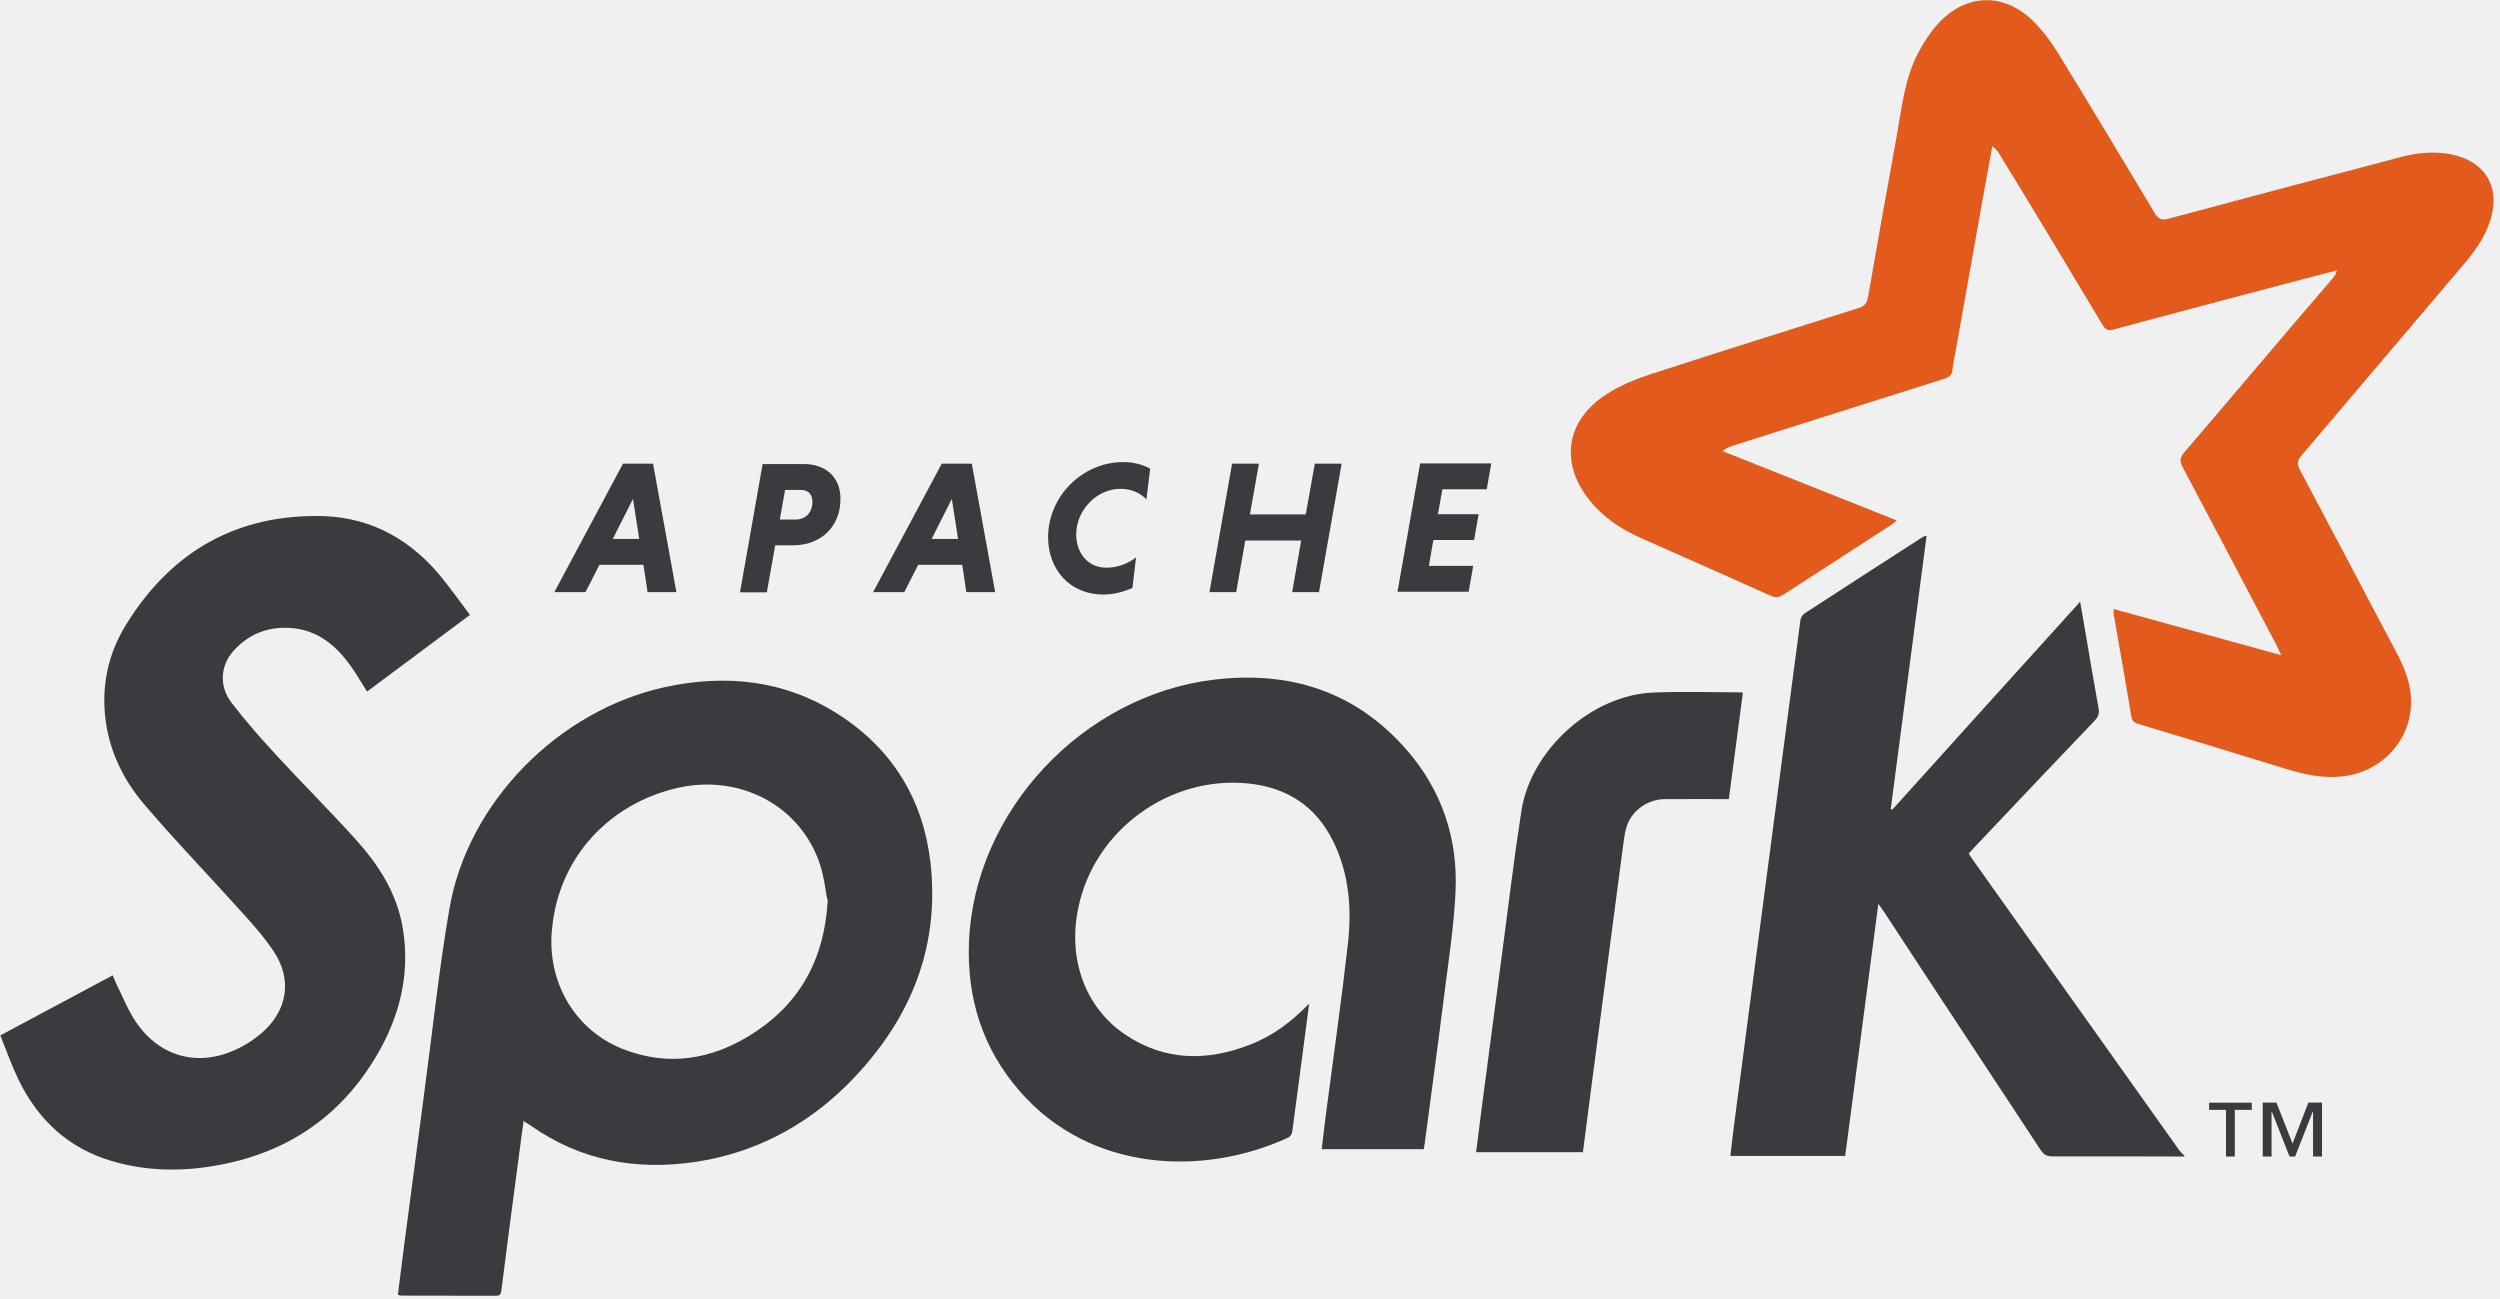
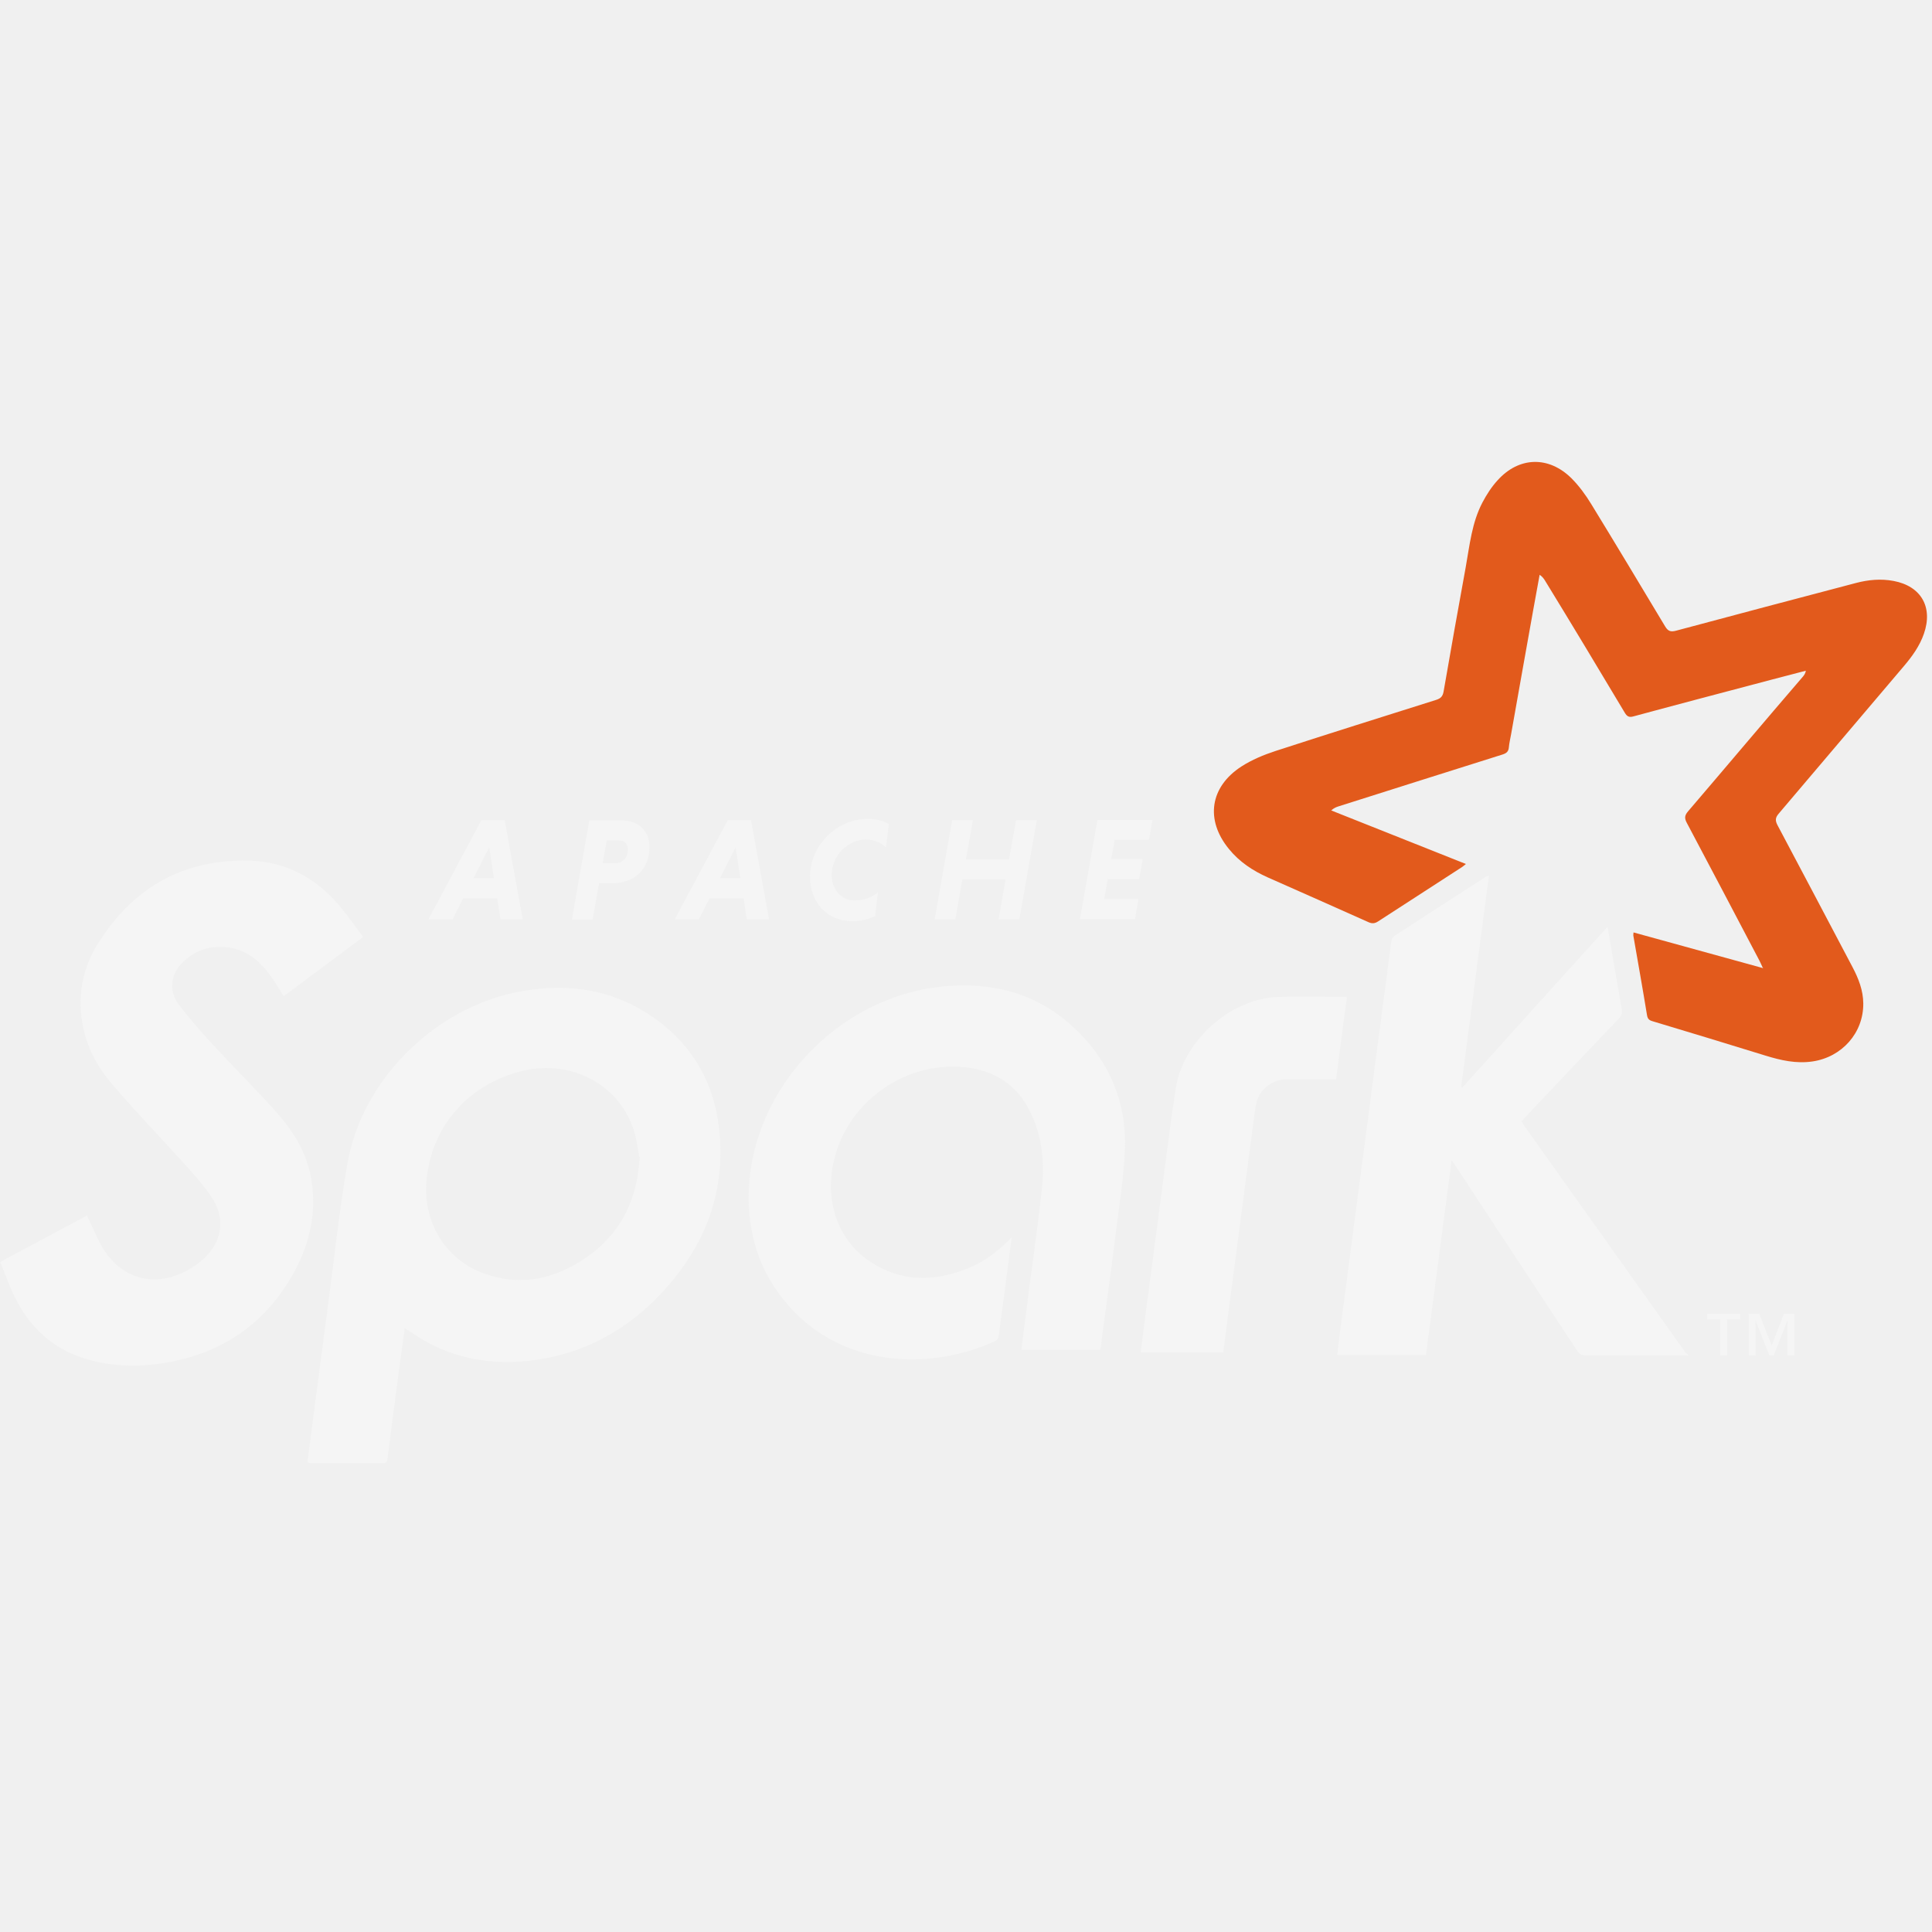
- <svg xmlns="http://www.w3.org/2000/svg" version="1.1" viewBox="0 0 414 215" xml:space="preserve">
-   <g transform="matrix(1.33 0 0 1.33 0 4.05e-6)">
-     <path d="m284 81.5c-.269-.575-.39-.864-.535-1.14-3.89-7.4-7.77-14.8-11.7-22.2-.394-.742-.344-1.18.195-1.82 6.19-7.23 12.3-14.5 18.5-21.7.219-.254.414-.523.496-.976-1.8.469-3.6.933-5.41 1.41-7.47 1.98-15 3.95-22.4 5.96-.695.187-1.01-.016-1.36-.594-4.24-7.09-8.51-14.2-12.8-21.2-.219-.367-.458-.723-.926-1.03-.344 1.89-.692 3.77-1.03 5.66-1.19 6.67-2.38 13.3-3.56 20-.129.719-.305 1.44-.367 2.16-.059.688-.414.942-1.04 1.14-8.81 2.77-17.6 5.56-26.4 8.35-.386.121-.765.281-1.18.656 7.2 2.86 14.4 5.72 21.7 8.63-.266.211-.442.375-.637.5-4.5 2.91-9.01 5.82-13.5 8.74-.539.352-.965.402-1.57.129-5.38-2.42-10.8-4.8-16.2-7.2-2.42-1.08-4.59-2.51-6.28-4.59-3.83-4.68-3.07-10 2.03-13.3 1.67-1.07 3.57-1.86 5.46-2.48 8.63-2.81 17.3-5.52 25.9-8.24.726-.231 1.06-.555 1.2-1.34 1.16-6.68 2.35-13.4 3.56-20 .644-3.57.984-7.22 2.72-10.5.665-1.26 1.46-2.49 2.42-3.54 3.44-3.82 8.23-3.96 11.9-.328 1.23 1.23 2.28 2.67 3.19 4.16 4 6.53 7.94 13.1 11.9 19.7.465.777.883.933 1.74.707 9.65-2.59 19.3-5.14 29-7.69 2-.527 4.01-.718 6.06-.335 4.45.832 6.4 4.22 4.89 8.53-.683 1.96-1.87 3.61-3.2 5.18-6.74 7.93-13.5 15.9-20.2 23.8-.551.648-.562 1.11-.18 1.84 4.04 7.61 8.04 15.2 12.1 22.9.961 1.82 1.7 3.72 1.72 5.81.047 4.76-3.44 8.66-8.17 9.36-2.65.387-5.11-.179-7.6-.945-6.05-1.87-12.1-3.71-18.2-5.54-.563-.168-.778-.391-.879-.996-.696-4.27-1.46-8.53-2.2-12.8-.019-.117.016-.242.036-.504 6.91 1.91 13.8 3.79 20.9 5.76" style="fill-rule:evenodd;fill:#e25a1c" />
-     <path d="m272 144c-5.46-.008-10.9-.035-16.4-.011-.723 0-1.13-.207-1.53-.821-6.46-9.84-13-19.7-19.4-29.5-.207-.312-.426-.613-.793-1.14-1.39 10.6-2.76 21-4.13 31.4h-14.3c.168-1.39.317-2.74.493-4.08 1.39-10.7 2.8-21.3 4.2-32 1.34-10.2 2.67-20.4 4.03-30.6.039-.301.242-.688.488-.848 4.92-3.21 9.86-6.39 14.8-9.57.071-.047.172-.051.426-.125-1.49 11.4-2.97 22.7-4.46 34 .059.039.117.082.176.121 7.75-8.58 15.5-17.2 23.4-25.9.227 1.32.426 2.45.621 3.58.555 3.23 1.09 6.48 1.68 9.71.121.652-.055 1.05-.488 1.51-5.01 5.24-10 10.5-15 15.8-.219.231-.426.469-.676.743.16.253.297.5.457.726 8.61 12.1 17.2 24.2 25.8 36.3.156.219.382.391.574.586v.191" style="fill-rule:evenodd;fill:#3c3a3e" />
-     <path d="m103 112c-.219-1.11-.375-2.75-.871-4.28-2.4-7.39-9.97-11.4-17.8-9.61-8.61 2-14.8 8.77-15.6 17.6-.66 6.5 2.84 12.8 9.34 15.1 5.24 1.89 10.3 1.1 15-1.71 6.21-3.72 9.57-9.25 10-17.1zm-37.8 27.5c-.422 3.18-.828 6.17-1.22 9.17-.523 3.98-1.05 7.97-1.55 12-.058.465-.199.672-.699.668-3.93-.015-7.86-.011-11.8-.019-.09 0-.18-.047-.391-.109.238-1.88.469-3.77.715-5.65.867-6.6 1.73-13.2 2.61-19.8 1.01-7.56 1.8-15.1 3.09-22.6 2.28-13.3 13.6-24.7 26.8-27.6 7.67-1.66 15-.891 21.7 3.43 6.68 4.3 10.5 10.6 11.4 18.4 1.24 11.1-2.85 20.3-10.7 28-5.18 5.01-11.4 8.19-18.5 9.27-7.37 1.11-14.3-.117-20.5-4.46-.227-.16-.473-.3-.863-.546" style="fill-rule:evenodd;fill:#3c3a3e" />
-     <path d="m58.6 76.5c-4.4 3.28-8.65 6.44-12.9 9.61-.687-1.08-1.3-2.16-2.02-3.17-1.85-2.59-4.15-4.52-7.49-4.75-2.78-.196-5.16.718-7.05 2.77-1.69 1.83-1.91 4.44-.332 6.51 1.74 2.28 3.64 4.44 5.59 6.55 3.23 3.5 6.6 6.86 9.8 10.4 2.91 3.2 5.24 6.78 5.96 11.2.856 5.2-.183 10.1-2.64 14.7-4.55 8.45-11.7 13.4-21.2 14.9-4.18.675-8.34.543-12.4-.657-5.41-1.59-9.18-5.14-11.6-10.1-.855-1.77-1.51-3.64-2.28-5.54 4.73-2.53 9.34-5 14-7.49.16.387.277.711.426 1.02.797 1.59 1.45 3.28 2.43 4.75 2.93 4.35 7.65 5.67 12.4 3.52 1.23-.555 2.42-1.33 3.43-2.23 3.08-2.74 3.66-6.56 1.38-10-1.31-1.98-2.95-3.76-4.55-5.53-3.82-4.24-7.8-8.35-11.5-12.7-2.57-2.98-4.32-6.44-4.88-10.4-.605-4.36.266-8.46 2.53-12.1 5.63-9.11 13.8-13.8 24.6-13.5 6.17.223 11.1 3.11 14.9 7.91 1.13 1.42 2.19 2.89 3.34 4.43" style="fill-rule:evenodd;fill:#3c3a3e" />
-     <path d="m163 125c-.719 5.49-1.4 10.7-2.1 15.9-.039.266-.246.625-.469.727-10.7 4.94-24.7 4.25-33.4-5.69-4.7-5.34-6.67-11.7-6.38-18.7.683-16.3 14.2-30.6 30.4-32.6 9.45-1.16 17.7 1.39 24.1 8.74 4.36 5 6.38 11 6.08 17.6-.195 4.36-.879 8.69-1.42 13-.77 6.14-1.61 12.3-2.42 18.4-.031.214-.074.433-.125.711h-12.7c.168-1.41.324-2.79.504-4.17.922-7.09 1.94-14.2 2.75-21.3.504-4.42.187-8.81-1.84-12.9-2.15-4.35-5.75-6.66-10.5-7.16-9.82-1.04-19.2 5.78-21.2 15.4-1.38 6.38.797 12.5 5.88 15.9 4.95 3.29 10.2 3.3 15.6 1.17 2.74-1.08 5.06-2.8 7.28-5.11" style="fill-rule:evenodd;fill:#3c3a3e" />
-     <path d="m217 86.3c-.582 4.42-1.16 8.77-1.74 13.2-2.7 0-5.34-.015-7.98.004-2.14.016-4.09 1.4-4.74 3.4-.25.781-.343 1.62-.453 2.44-1.34 10.2-2.67 20.3-4 30.4-.336 2.56-.66 5.12-.996 7.72h-13.3c.246-1.95.48-3.84.726-5.73.863-6.58 1.73-13.2 2.6-19.7.754-5.69 1.43-11.4 2.32-17.1 1.19-7.6 8.75-14.4 16.4-14.7 3.66-.16 7.33-.027 11.1-.027" style="fill-rule:evenodd;fill:#3c3a3e" />
-     <path d="m288 144v-5.6h-.031l-2.2 5.6h-.699l-2.2-5.6h-.035v5.6h-1.1v-6.71h1.71l2 5.1 1.97-5.1h1.7v6.71zm-9.74-5.81v5.81h-1.1v-5.81h-2.1v-.899h5.31v.899h-2.1" style="fill:#3c3a3e" />
-     <path d="m76.3 67.1h3.29l-.778-4.98zm3.81 3.22h-5.47l-1.74 3.41h-3.88l8.55-16h3.74l2.91 16h-3.59l-.516-3.41" style="fill:#3c3a3e" />
-     <path d="m99.7 61h-1.95l-.656 3.69h1.95c1.18 0 2.11-.773 2.11-2.23 0-.965-.586-1.46-1.46-1.46zm-4.72-3.22h5.12c2.68 0 4.55 1.6 4.55 4.34 0 3.46-2.44 5.78-5.92 5.78h-2.21l-1.04 5.85h-3.34l2.82-16" style="fill:#3c3a3e" />
-     <path d="m116 67.1h3.29l-.777-4.98zm3.8 3.22h-5.47l-1.74 3.41h-3.88l8.55-16h3.74l2.91 16h-3.59l-.516-3.41" style="fill:#3c3a3e" />
-     <path d="m141 73.2c-1.13.516-2.37.824-3.62.824-4.23 0-6.88-3.17-6.88-7.14 0-5.08 4.27-9.35 9.35-9.35 1.27 0 2.42.305 3.36.82l-.469 3.83c-.703-.777-1.84-1.32-3.24-1.32-2.91 0-5.5 2.63-5.5 5.68 0 2.32 1.46 4.14 3.76 4.14 1.41 0 2.77-.543 3.69-1.29l-.445 3.8" style="fill:#3c3a3e" />
-     <path d="m162 67.3h-6.95l-1.13 6.43h-3.33l2.82-16h3.34l-1.12 6.32h6.95l1.13-6.32h3.34l-2.82 16h-3.34l1.12-6.43" style="fill:#3c3a3e" />
-     <path d="m174 73.7 2.82-16h8.86l-.563 3.22h-5.52l-.563 3.1h5.07l-.563 3.22h-5.07l-.563 3.22h5.52l-.563 3.22h-8.86" style="fill:#3c3a3e" />
+ <svg xmlns="http://www.w3.org/2000/svg" width="100" height="100" viewBox="0 0 100 53" fill="none">
+   <g clip-path="url(#clip0_572_2392)">
+     <path fill-rule="evenodd" clip-rule="evenodd" d="M91.237 26.583C91.15 26.399 91.112 26.306 91.065 26.217C89.815 23.84 88.569 21.462 87.306 19.085C87.18 18.847 87.196 18.706 87.369 18.5C89.357 16.178 91.32 13.842 93.312 11.529C93.382 11.448 93.445 11.361 93.471 11.216C92.893 11.366 92.315 11.515 91.734 11.669C89.334 12.305 86.915 12.938 84.537 13.583C84.314 13.643 84.213 13.578 84.1 13.393C82.738 11.115 81.367 8.831 79.988 6.582C79.918 6.464 79.841 6.35 79.691 6.251C79.58 6.858 79.469 7.462 79.36 8.069C78.978 10.212 78.595 12.342 78.216 14.494C78.175 14.725 78.118 14.957 78.098 15.188C78.079 15.409 77.965 15.491 77.764 15.555C74.934 16.445 72.11 17.341 69.283 18.237C69.159 18.276 69.037 18.327 68.904 18.448C71.217 19.367 73.53 20.285 75.875 21.22C75.79 21.288 75.733 21.341 75.671 21.381C74.225 22.316 72.776 23.251 71.334 24.189C71.16 24.302 71.024 24.318 70.829 24.23C69.101 23.453 67.36 22.688 65.625 21.917C64.847 21.57 64.15 21.111 63.608 20.442C62.377 18.939 62.621 17.23 64.26 16.17C64.796 15.826 65.406 15.572 66.014 15.373C68.786 14.47 71.571 13.6 74.334 12.726C74.567 12.652 74.675 12.548 74.72 12.295C75.092 10.149 75.475 7.991 75.863 5.87C76.07 4.723 76.18 3.551 76.737 2.497C76.951 2.092 77.206 1.697 77.515 1.36C78.62 0.133 80.159 0.088 81.338 1.255C81.733 1.65 82.07 2.112 82.362 2.591C83.647 4.689 84.913 6.799 86.185 8.92C86.335 9.169 86.469 9.219 86.744 9.147C89.844 8.315 92.945 7.496 96.061 6.676C96.703 6.507 97.349 6.446 98.008 6.569C99.437 6.836 100.064 7.924 99.579 9.309C99.359 9.939 98.978 10.469 98.55 10.973C96.385 13.521 94.214 16.081 92.061 18.619C91.884 18.827 91.881 18.976 92.003 19.21C93.301 21.655 94.586 24.093 95.891 26.567C96.199 27.152 96.437 27.762 96.443 28.433C96.458 29.963 95.338 31.215 93.818 31.44C92.967 31.565 92.177 31.383 91.377 31.137C89.433 30.536 87.49 29.945 85.53 29.357C85.349 29.303 85.28 29.231 85.248 29.037C85.024 27.665 84.779 26.297 84.541 24.925C84.535 24.887 84.546 24.847 84.552 24.763C86.772 25.377 88.986 25.981 91.267 26.613" fill="#E25A1C" />
+     <path fill-rule="evenodd" clip-rule="evenodd" d="M87.382 46.662C85.628 46.659 83.88 46.651 82.113 46.658C81.881 46.658 81.75 46.592 81.622 46.395C79.546 43.233 77.445 40.066 75.389 36.917C75.323 36.817 75.252 36.721 75.135 36.551C74.688 39.957 74.248 43.298 73.808 46.639H69.214C69.268 46.192 69.316 45.758 69.372 45.328C69.819 41.891 70.272 38.485 70.722 35.048C71.152 31.771 71.579 28.494 72.016 25.217C72.029 25.121 72.094 24.996 72.173 24.945C73.754 23.914 75.341 22.892 76.927 21.87C76.95 21.855 76.983 21.854 77.064 21.83C76.586 25.493 76.11 29.123 75.632 32.753C75.65 32.766 75.669 32.779 75.688 32.792C78.178 30.035 80.668 27.266 83.206 24.471C83.278 24.895 83.342 25.258 83.405 25.622C83.583 26.659 83.755 27.703 83.945 28.741C83.984 28.95 83.927 29.078 83.788 29.226C82.178 30.909 80.575 32.599 78.969 34.302C78.899 34.376 78.832 34.453 78.752 34.541C78.803 34.622 78.847 34.701 78.899 34.774C81.665 38.661 84.424 42.548 87.187 46.435C87.237 46.506 87.31 46.561 87.372 46.624V46.685" fill="#F5F5F5" />
+     <path fill-rule="evenodd" clip-rule="evenodd" d="M33.089 36.382C33.019 36.025 32.969 35.498 32.81 35.007C32.039 32.633 29.607 31.344 27.091 31.919C24.325 32.562 22.337 34.737 22.08 37.574C21.868 39.662 22.992 41.686 25.08 42.425C26.764 43.032 28.389 42.778 29.899 41.875C31.894 40.68 32.973 38.904 33.112 36.382H33.089ZM20.946 45.216C20.81 46.238 20.68 47.198 20.554 48.162C20.386 49.441 20.217 50.722 20.056 52.017C20.037 52.166 19.992 52.233 19.831 52.232C18.569 52.227 17.306 52.228 16.041 52.226C16.012 52.226 15.983 52.211 15.915 52.191C15.992 51.587 16.066 50.98 16.145 50.376C16.423 48.255 16.701 46.135 16.983 44.015C17.308 41.586 17.561 39.164 17.976 36.754C18.708 32.482 22.345 28.819 26.586 27.888C29.05 27.354 31.404 27.601 33.557 28.989C35.703 30.371 36.93 32.395 37.219 34.901C37.617 38.467 36.304 41.422 33.782 43.896C32.118 45.505 30.119 46.527 27.838 46.874C25.471 47.23 23.244 46.836 21.253 45.441C21.18 45.39 21.101 45.345 20.976 45.266" fill="#F5F5F5" />
+     <path fill-rule="evenodd" clip-rule="evenodd" d="M18.826 24.977C17.412 26.031 16.047 27.046 14.681 28.064C14.461 27.717 14.264 27.37 14.033 27.046C13.438 26.214 12.699 25.594 11.626 25.52C10.733 25.457 9.969 25.751 9.361 26.41C8.818 26.998 8.748 27.836 9.255 28.501C9.814 29.234 10.424 29.928 11.051 30.605C12.088 31.73 13.171 32.809 14.199 33.947C15.134 34.975 15.882 36.125 16.114 37.545C16.389 39.215 16.055 40.789 15.265 42.267C13.804 44.982 11.507 46.572 8.455 47.054C7.112 47.271 5.776 47.228 4.471 46.843C2.733 46.332 1.522 45.191 0.745 43.598C0.47 43.029 0.26 42.429 0.012 41.818C1.532 41.005 3.013 40.212 4.51 39.412C4.561 39.536 4.599 39.641 4.647 39.74C4.903 40.251 5.112 40.794 5.427 41.266C6.369 42.663 7.885 43.087 9.411 42.397C9.806 42.218 10.188 41.969 10.513 41.68C11.502 40.8 11.689 39.573 10.956 38.468C10.535 37.831 10.008 37.26 9.494 36.691C8.267 35.329 6.989 34.008 5.8 32.611C4.974 31.654 4.412 30.542 4.232 29.27C4.038 27.869 4.318 26.552 5.045 25.383C6.854 22.456 9.478 20.95 12.948 21.046C14.93 21.117 16.514 22.045 17.735 23.587C18.098 24.043 18.438 24.515 18.808 25.01" fill="#F5F5F5" />
+     <path fill-rule="evenodd" clip-rule="evenodd" d="M52.365 40.558C52.134 42.322 51.915 43.995 51.69 45.666C51.678 45.751 51.611 45.867 51.539 45.9C48.102 47.486 43.604 47.265 40.809 44.072C39.3 42.356 38.667 40.313 38.76 38.064C38.979 32.828 43.322 28.234 48.526 27.591C51.562 27.218 54.212 28.038 56.268 30.399C57.669 32.005 58.318 33.933 58.222 36.053C58.159 37.454 57.939 38.845 57.765 40.229C57.518 42.202 57.248 44.181 56.988 46.14C56.978 46.209 56.964 46.279 56.948 46.369H52.868C52.922 45.916 52.972 45.472 53.03 45.029C53.326 42.752 53.653 40.467 53.913 38.186C54.075 36.767 53.973 35.356 53.322 34.042C52.631 32.645 51.475 31.903 49.949 31.742C46.794 31.408 43.781 33.599 43.138 36.689C42.695 38.739 43.394 40.705 45.027 41.797C46.617 42.854 48.304 42.858 50.039 42.173C50.919 41.826 51.664 41.274 52.378 40.532" fill="#F5F5F5" />
+     <path fill-rule="evenodd" clip-rule="evenodd" d="M69.713 28.125C69.526 29.545 69.34 30.943 69.154 32.366C68.286 32.366 67.438 32.361 66.59 32.367C65.902 32.372 65.276 32.817 65.067 33.459C64.987 33.71 64.957 33.98 64.922 34.243C64.491 37.52 64.064 40.765 63.637 44.01C63.529 44.832 63.425 45.654 63.317 46.49H59.044C59.123 45.863 59.198 45.256 59.277 44.649C59.554 42.535 59.833 40.408 60.112 38.32C60.355 36.492 60.572 34.658 60.858 32.827C61.24 30.385 63.669 28.201 66.126 28.104C67.302 28.053 68.481 28.096 69.692 28.096" fill="#F5F5F5" />
+     <path d="M92.522 46.662V44.863H92.512L91.805 46.662H91.581L90.874 44.863H90.862V46.662H90.509V44.506H91.058L91.701 46.145L92.334 44.506H92.88V46.662H92.522ZM89.393 44.795V46.662H89.039V44.795H88.365V44.507H90.071V44.795H89.396" fill="#F5F5F5" />
+     <path d="M24.512 21.957H25.569L25.319 20.357L24.512 21.957ZM25.736 22.992H23.978L23.419 24.087H22.173L24.92 18.947H26.121L27.056 24.087H25.903L25.737 22.992" fill="#F5F5F5" />
+     <path d="M32.029 19.998H31.403L31.192 21.183H31.819C32.198 21.183 32.496 20.935 32.496 20.467C32.496 20.157 32.308 19.998 32.027 19.998H32.029ZM30.513 18.963H32.158C33.019 18.963 33.62 19.477 33.62 20.357C33.62 21.469 32.836 22.214 31.718 22.214H31.008L30.674 24.094H29.601L30.506 18.953" fill="#F5F5F5" />
+     <path d="M37.266 21.957H38.323L38.073 20.357L37.266 21.957ZM38.487 22.992H36.729L36.17 24.087H34.924L37.671 18.947H38.872L39.807 24.087H38.654L38.488 22.992" fill="#F5F5F5" />
+     <path d="M45.297 23.917C44.934 24.083 44.536 24.181 44.134 24.181C42.775 24.181 41.924 23.163 41.924 21.888C41.924 20.256 43.296 18.884 44.928 18.884C45.336 18.884 45.705 18.982 46.007 19.148L45.856 20.378C45.63 20.128 45.265 19.954 44.816 19.954C43.881 19.954 43.048 20.799 43.048 21.779C43.048 22.524 43.518 23.108 44.257 23.108C44.709 23.108 45.146 22.934 45.442 22.694L45.299 23.915" fill="#F5F5F5" />
+     <path d="M52.044 22.021H49.811L49.448 24.087H48.378L49.284 18.947H50.357L49.997 20.977H52.23L52.593 18.947H53.666L52.76 24.087H51.687L52.047 22.021" fill="#F5F5F5" />
+     <path d="M55.898 24.078L56.804 18.937H59.651L59.47 19.972H57.697L57.516 20.968H59.144L58.964 22.002H57.335L57.154 23.037H58.927L58.746 24.071H55.9" fill="#F5F5F5" />
  </g>
+   <defs>
+     <clipPath id="clip0_572_2392">
+       <rect width="100" height="51.932" fill="white" transform="translate(0 0.401001)" />
+     </clipPath>
+   </defs>
</svg>
